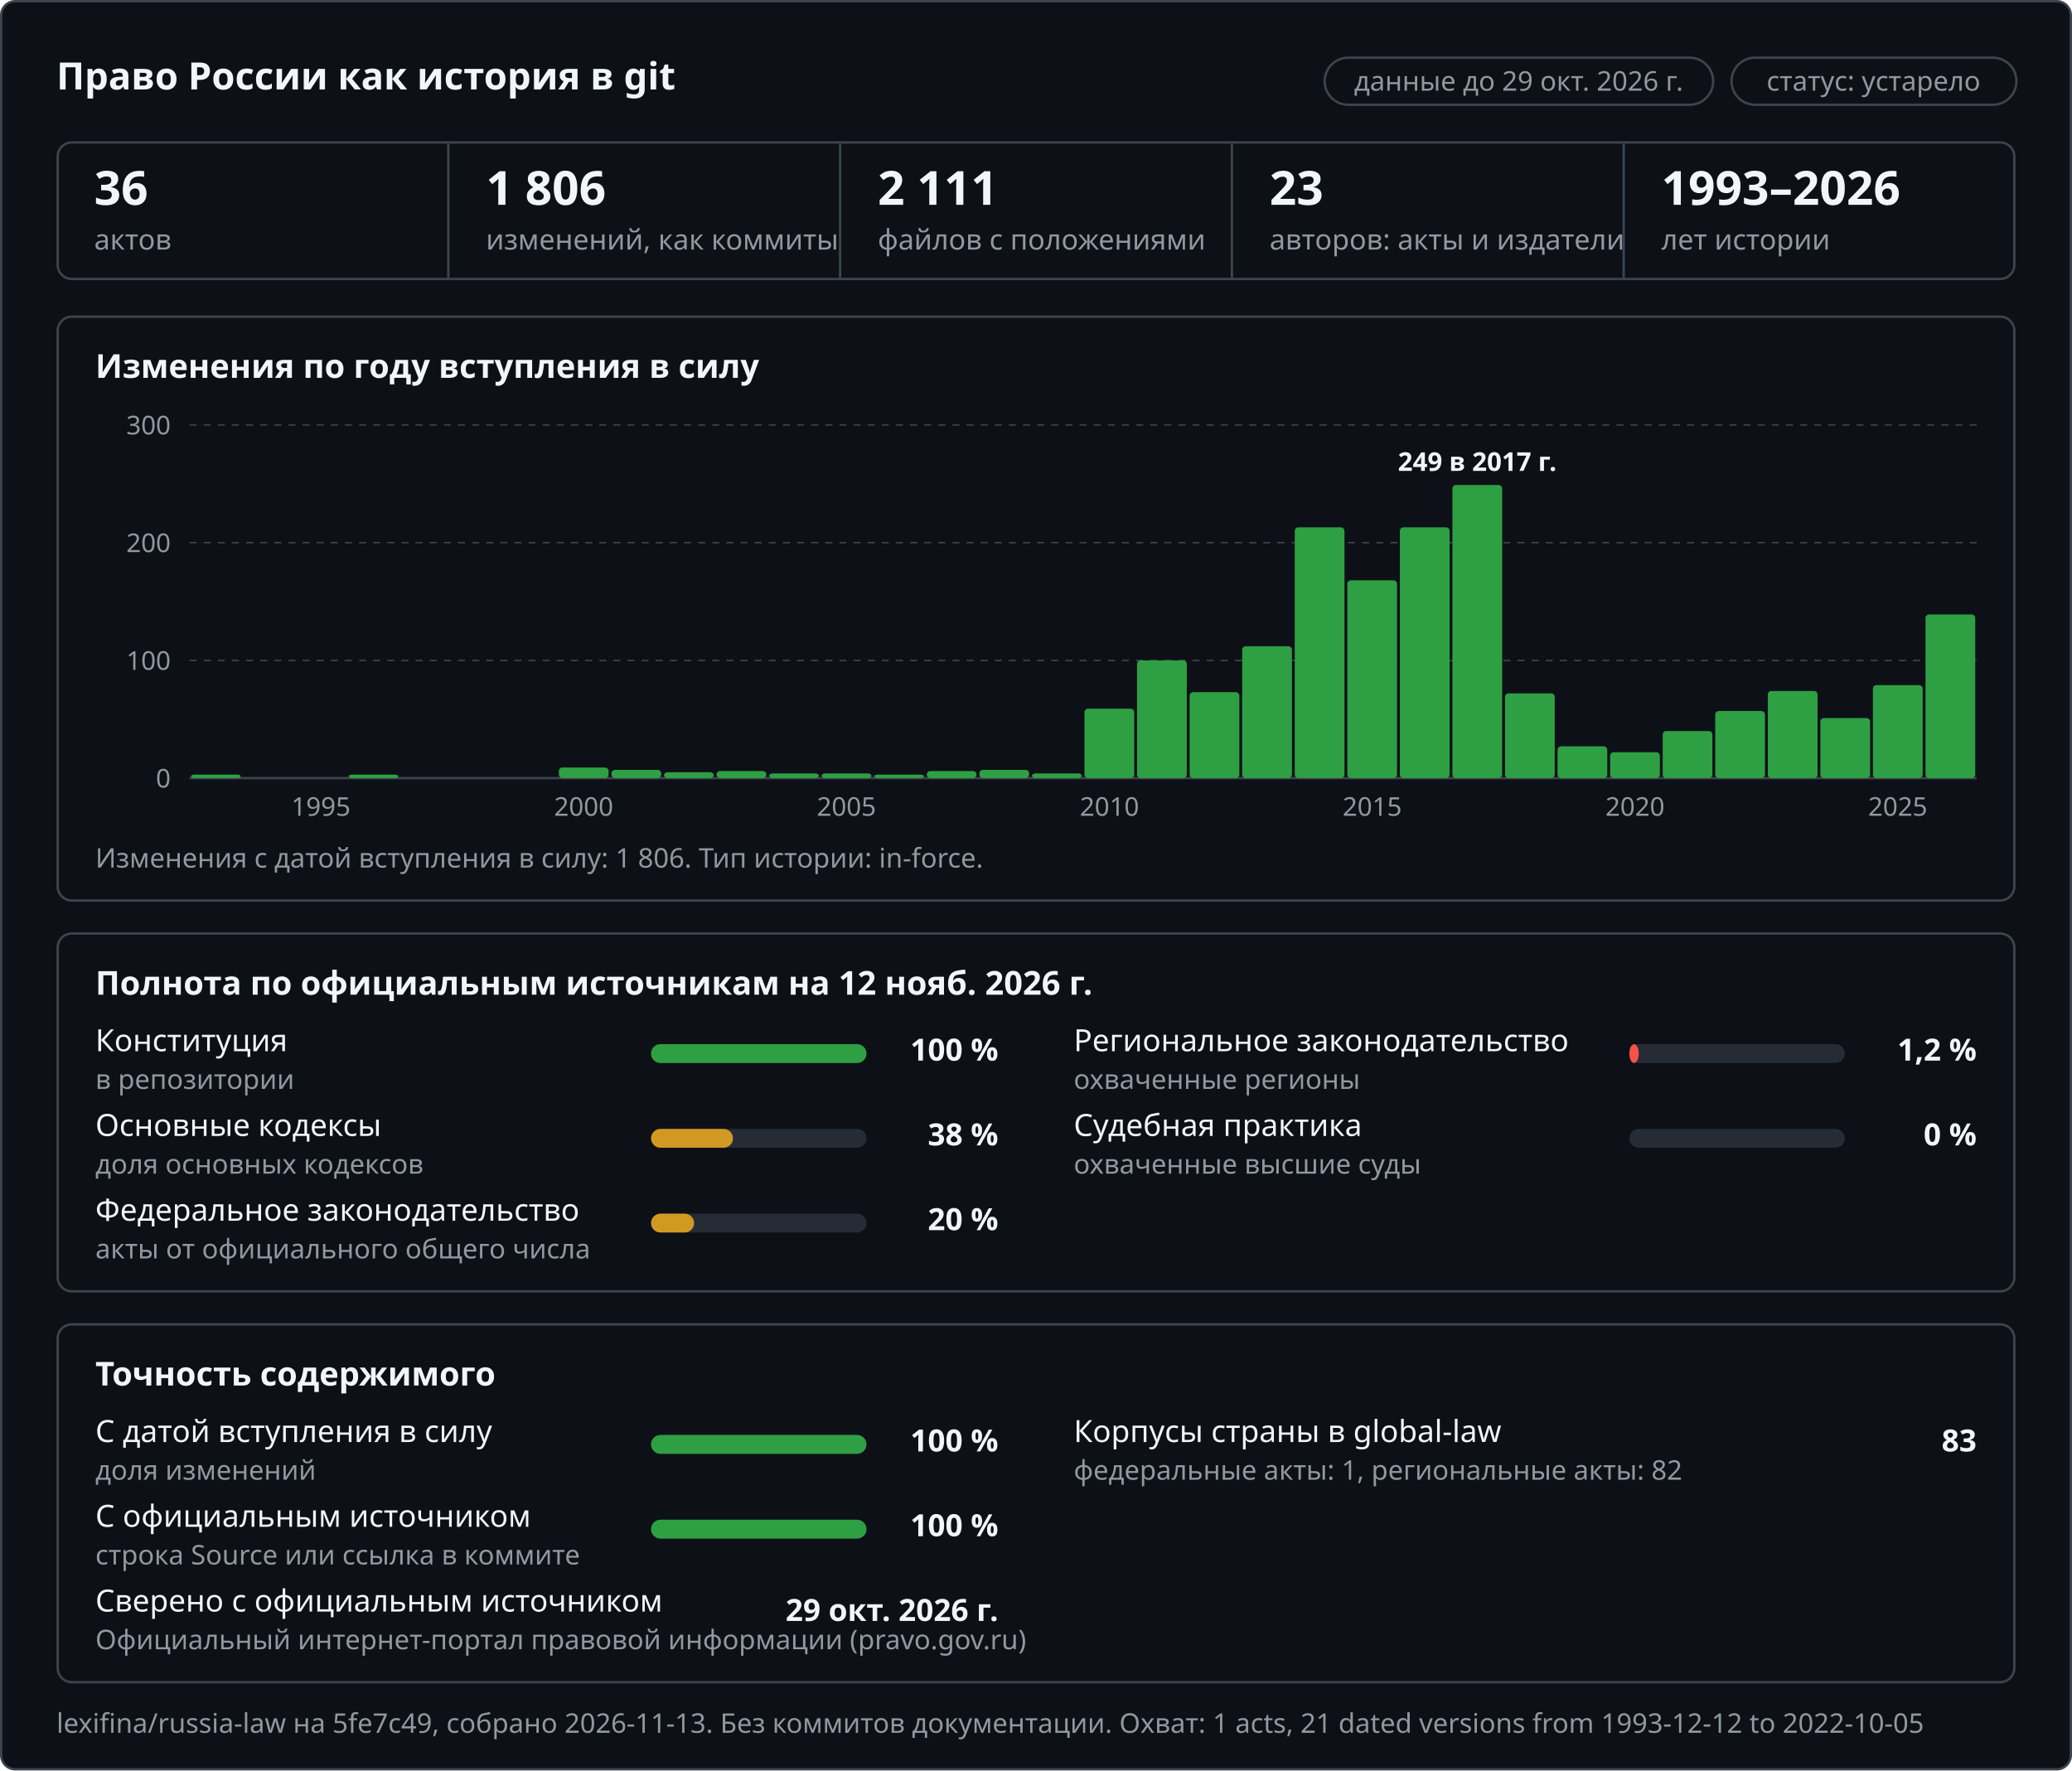
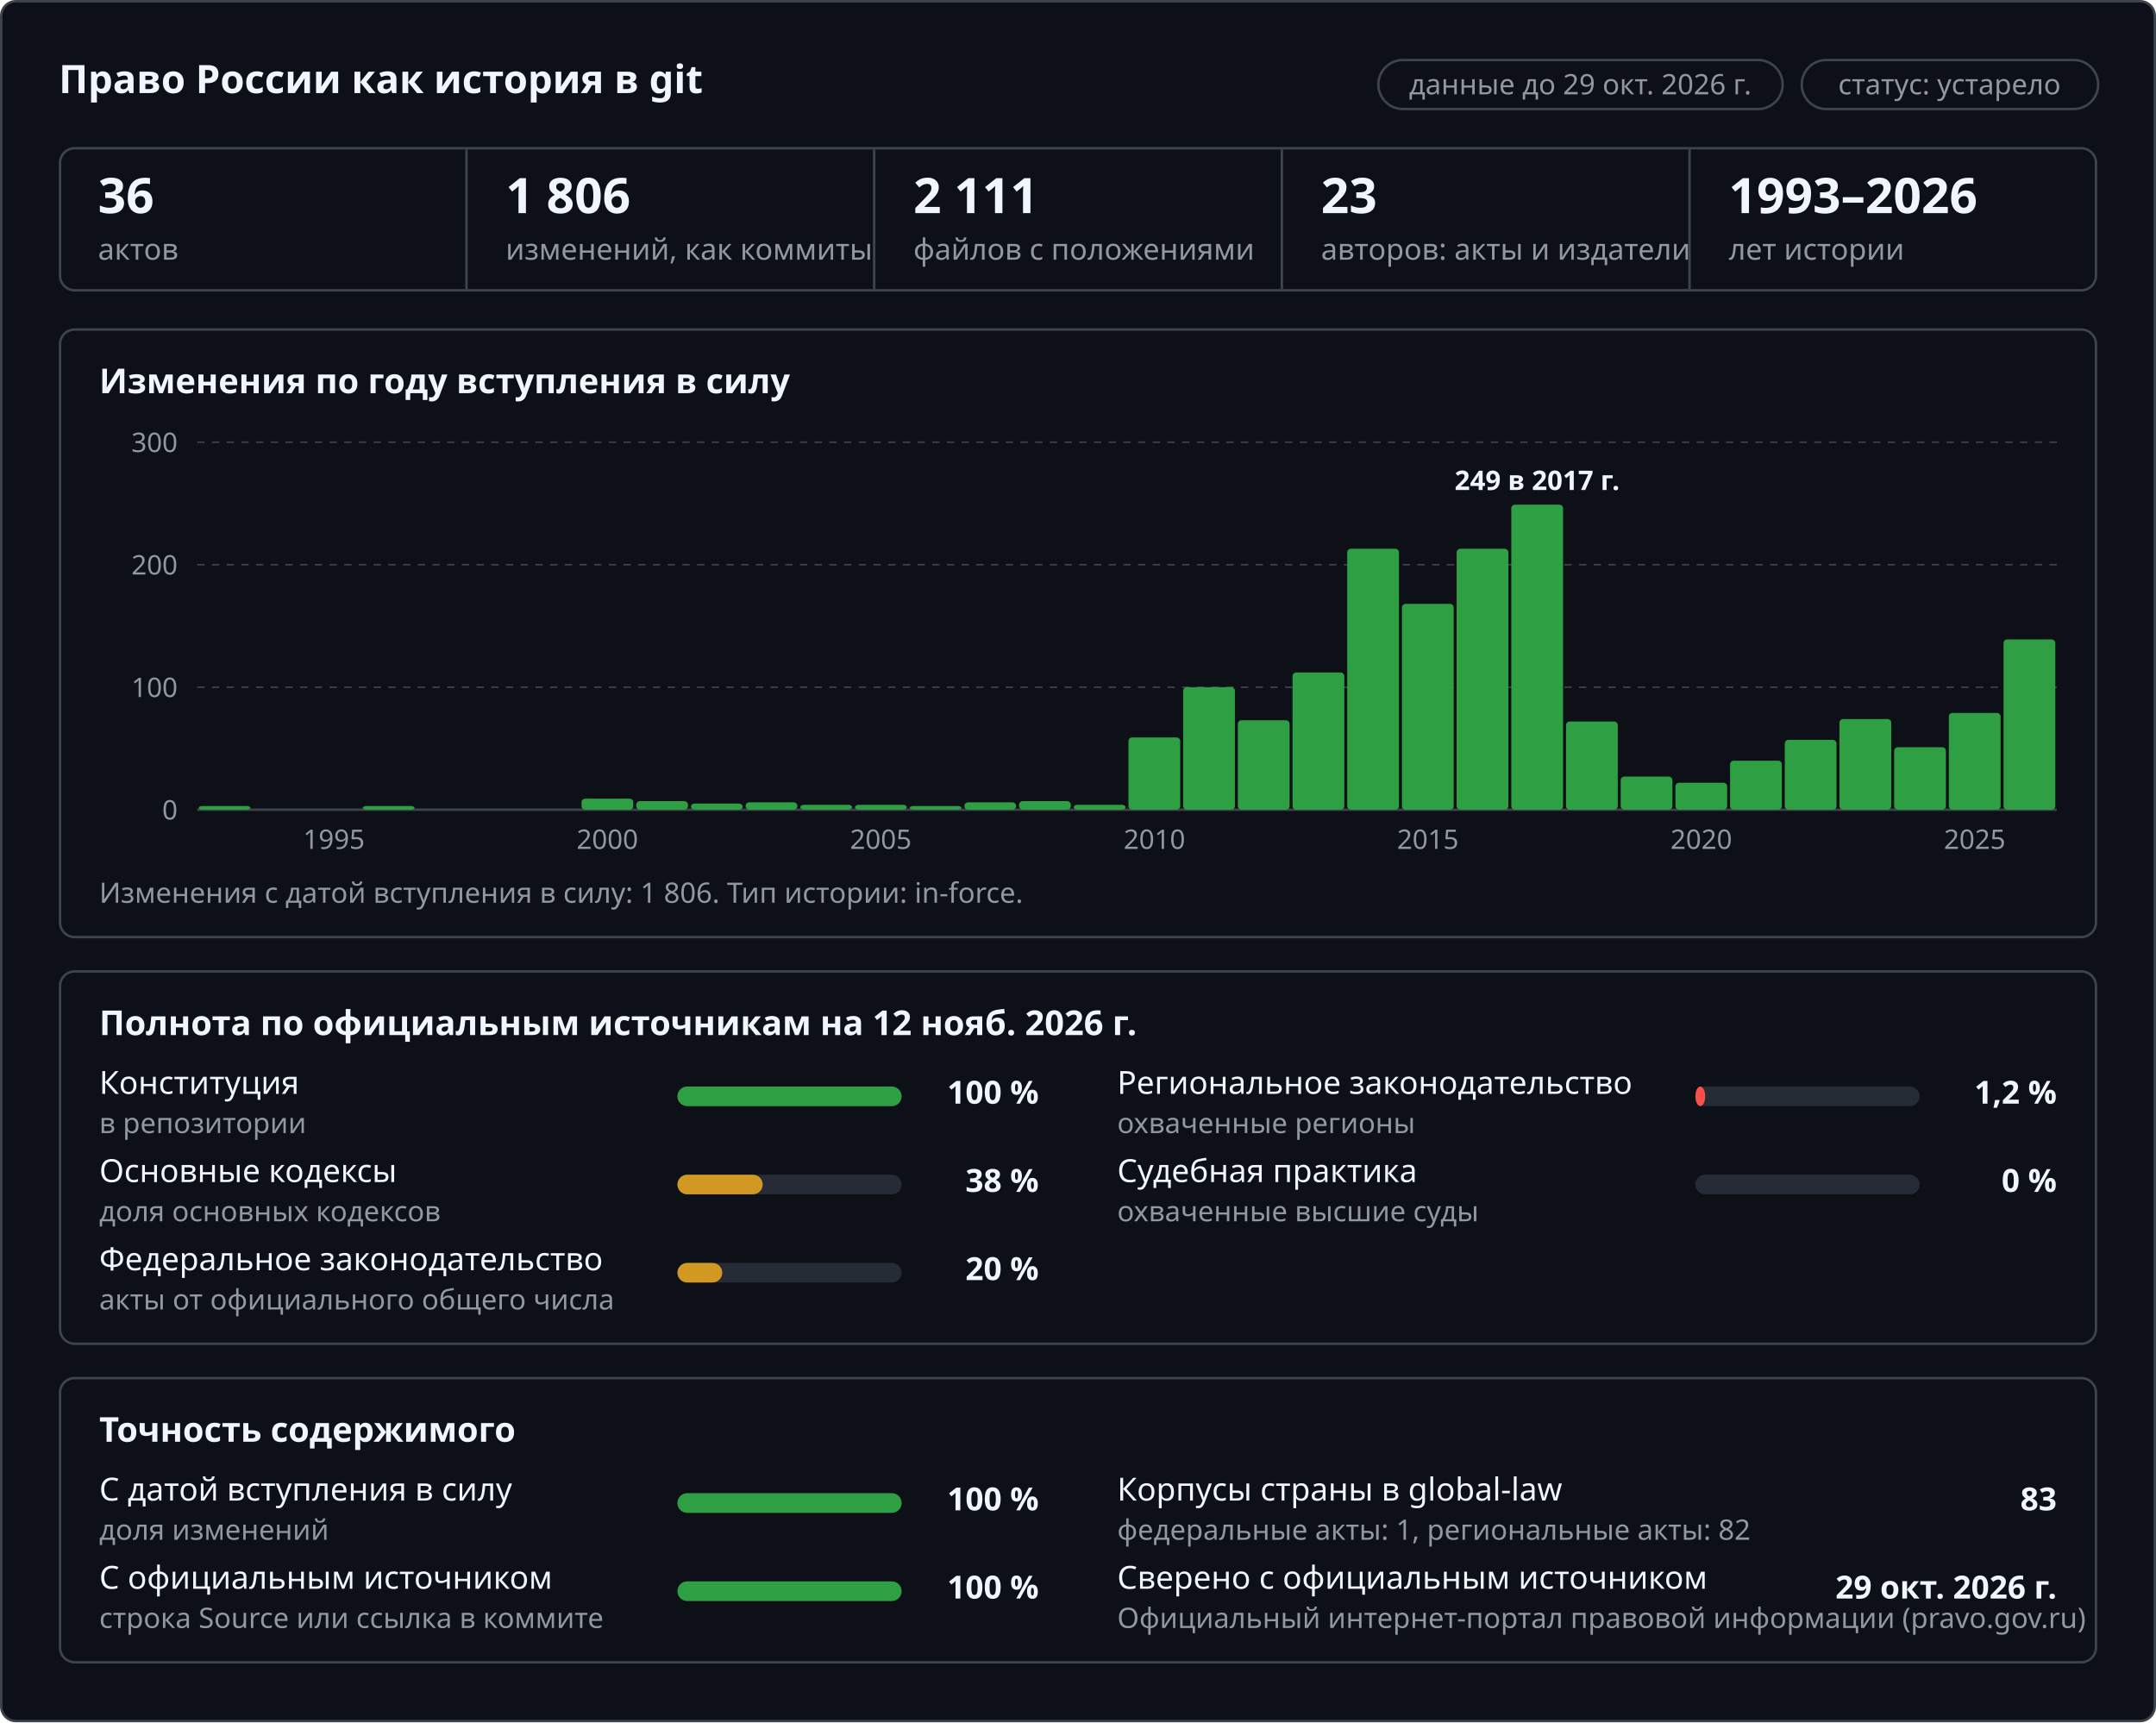
- <svg xmlns="http://www.w3.org/2000/svg" width="880" height="752" viewBox="0 0 880 752" font-family="-apple-system,BlinkMacSystemFont,Segoe UI,Noto Sans,Helvetica,Arial,sans-serif">
-   <rect x="0.5" y="0.5" width="879" height="751" rx="6" fill="#0d1117" stroke="#3d444d" />
+ <svg xmlns="http://www.w3.org/2000/svg" width="880" height="703" viewBox="0 0 880 703" font-family="-apple-system,BlinkMacSystemFont,Segoe UI,Noto Sans,Helvetica,Arial,sans-serif">
+   <rect x="0.5" y="0.5" width="879" height="702" rx="6" fill="#0d1117" stroke="#3d444d" />
  <text x="24" y="38" font-size="16" font-weight="600" fill="#f0f6fc">Право России как история в git</text>
  <rect x="562.6" y="24.5" width="165" height="20" rx="10" fill="none" stroke="#3d444d" />
  <text x="645.0" y="38.5" font-size="11.5" font-weight="500" text-anchor="middle" fill="#9198a1">данные до 29 окт. 2026 г.</text>
  <rect x="735.4" y="24.5" width="121" height="20" rx="10" fill="none" stroke="#3d444d" />
  <text x="795.7" y="38.5" font-size="11.5" font-weight="500" text-anchor="middle" fill="#9198a1">статус: устарело</text>
  <rect x="24.5" y="60.5" width="831" height="58" rx="6" fill="#0d1117" stroke="#3d444d" />
  <text x="40.0" y="87" font-size="20" font-weight="600" fill="#f0f6fc">36</text>
  <text x="40.0" y="106" font-size="12" fill="#9198a1">актов</text>
  <line x1="190.4" y1="61" x2="190.4" y2="118" stroke="#3d444d" />
  <text x="206.4" y="87" font-size="20" font-weight="600" fill="#f0f6fc">1 806</text>
  <text x="206.4" y="106" font-size="12" fill="#9198a1">изменений, как коммиты</text>
  <line x1="356.8" y1="61" x2="356.8" y2="118" stroke="#3d444d" />
  <text x="372.8" y="87" font-size="20" font-weight="600" fill="#f0f6fc">2 111</text>
  <text x="372.8" y="106" font-size="12" fill="#9198a1">файлов с положениями</text>
  <line x1="523.2" y1="61" x2="523.2" y2="118" stroke="#3d444d" />
  <text x="539.2" y="87" font-size="20" font-weight="600" fill="#f0f6fc">23</text>
  <text x="539.2" y="106" font-size="12" fill="#9198a1" textLength="142" lengthAdjust="spacingAndGlyphs">авторов: акты и издатели</text>
  <line x1="689.6" y1="61" x2="689.6" y2="118" stroke="#3d444d" />
  <text x="705.6" y="87" font-size="20" font-weight="600" fill="#f0f6fc">1993–2026</text>
  <text x="705.6" y="106" font-size="12" fill="#9198a1">лет истории</text>
  <rect x="24.5" y="134.5" width="831" height="248" rx="6" fill="#0d1117" stroke="#3d444d" />
  <text x="40.5" y="160.5" font-size="14" font-weight="600" fill="#f0f6fc">Изменения по году вступления в силу</text>
  <line x1="80.5" y1="330.5" x2="839.5" y2="330.5" stroke="#3d444d" stroke-width="1" />
  <text x="72.5" y="334.5" font-size="11" text-anchor="end" fill="#9198a1">0</text>
  <line x1="80.5" y1="280.5" x2="839.5" y2="280.5" stroke="#3d444d" stroke-width="0.6" stroke-dasharray="3 3" />
  <text x="72.5" y="284.5" font-size="11" text-anchor="end" fill="#9198a1">100</text>
  <line x1="80.5" y1="230.5" x2="839.5" y2="230.5" stroke="#3d444d" stroke-width="0.6" stroke-dasharray="3 3" />
  <text x="72.5" y="234.5" font-size="11" text-anchor="end" fill="#9198a1">200</text>
  <line x1="80.5" y1="180.5" x2="839.5" y2="180.5" stroke="#3d444d" stroke-width="0.6" stroke-dasharray="3 3" />
  <text x="72.5" y="184.5" font-size="11" text-anchor="end" fill="#9198a1">300</text>
  <rect x="81.10" y="329.0" width="21.12" height="1.5" rx="1.5" fill="#2ea043" />
  <text x="136.3" y="346.5" font-size="11" text-anchor="middle" fill="#9198a1">1995</text>
  <rect x="148.07" y="329.0" width="21.12" height="1.5" rx="1.5" fill="#2ea043" />
  <rect x="237.36" y="326.0" width="21.12" height="4.5" rx="1.5" fill="#2ea043" />
  <text x="247.9" y="346.5" font-size="11" text-anchor="middle" fill="#9198a1">2000</text>
  <rect x="259.69" y="327.0" width="21.12" height="3.5" rx="1.5" fill="#2ea043" />
  <rect x="282.01" y="328.0" width="21.12" height="2.5" rx="1.5" fill="#2ea043" />
  <rect x="304.34" y="327.5" width="21.12" height="3.0" rx="1.5" fill="#2ea043" />
  <rect x="326.66" y="328.5" width="21.12" height="2.0" rx="1.5" fill="#2ea043" />
  <rect x="348.98" y="328.5" width="21.12" height="2.0" rx="1.5" fill="#2ea043" />
  <text x="359.5" y="346.5" font-size="11" text-anchor="middle" fill="#9198a1">2005</text>
  <rect x="371.31" y="329.0" width="21.12" height="1.5" rx="1.5" fill="#2ea043" />
  <rect x="393.63" y="327.5" width="21.12" height="3.0" rx="1.5" fill="#2ea043" />
  <rect x="415.95" y="327.0" width="21.12" height="3.5" rx="1.5" fill="#2ea043" />
  <rect x="438.28" y="328.5" width="21.12" height="2.0" rx="1.5" fill="#2ea043" />
  <rect x="460.60" y="301.0" width="21.12" height="29.5" rx="1.5" fill="#2ea043" />
  <text x="471.2" y="346.5" font-size="11" text-anchor="middle" fill="#9198a1">2010</text>
  <rect x="482.92" y="280.5" width="21.12" height="50.0" rx="1.5" fill="#2ea043" />
  <rect x="505.25" y="294.0" width="21.12" height="36.5" rx="1.5" fill="#2ea043" />
  <rect x="527.57" y="274.5" width="21.12" height="56.0" rx="1.5" fill="#2ea043" />
  <rect x="549.89" y="224.0" width="21.12" height="106.5" rx="1.5" fill="#2ea043" />
  <rect x="572.22" y="246.5" width="21.12" height="84.0" rx="1.5" fill="#2ea043" />
  <text x="582.8" y="346.5" font-size="11" text-anchor="middle" fill="#9198a1">2015</text>
  <rect x="594.54" y="224.0" width="21.12" height="106.5" rx="1.5" fill="#2ea043" />
  <rect x="616.86" y="206.0" width="21.12" height="124.5" rx="1.5" fill="#2ea043" />
  <text x="627.4" y="200.0" font-size="11" font-weight="600" text-anchor="middle" fill="#f0f6fc">249 в 2017 г.</text>
  <rect x="639.19" y="294.5" width="21.12" height="36.0" rx="1.5" fill="#2ea043" />
  <rect x="661.51" y="317.0" width="21.12" height="13.5" rx="1.5" fill="#2ea043" />
  <rect x="683.84" y="319.5" width="21.12" height="11.0" rx="1.5" fill="#2ea043" />
  <text x="694.4" y="346.5" font-size="11" text-anchor="middle" fill="#9198a1">2020</text>
  <rect x="706.16" y="310.5" width="21.12" height="20.0" rx="1.5" fill="#2ea043" />
  <rect x="728.48" y="302.0" width="21.12" height="28.5" rx="1.5" fill="#2ea043" />
  <rect x="750.81" y="293.5" width="21.12" height="37.0" rx="1.5" fill="#2ea043" />
  <rect x="773.13" y="305.0" width="21.12" height="25.5" rx="1.5" fill="#2ea043" />
  <rect x="795.45" y="291.0" width="21.12" height="39.5" rx="1.5" fill="#2ea043" />
  <text x="806.0" y="346.5" font-size="11" text-anchor="middle" fill="#9198a1">2025</text>
  <rect x="817.78" y="261.0" width="21.12" height="69.5" rx="1.5" fill="#2ea043" />
  <text x="40.5" y="368.5" font-size="11.5" fill="#9198a1">Изменения с датой вступления в силу: 1 806. Тип истории: in-force.</text>
  <rect x="24.5" y="396.5" width="831" height="152" rx="6" fill="#0d1117" stroke="#3d444d" />
  <text x="40.5" y="422.5" font-size="14" font-weight="600" fill="#f0f6fc">Полнота по официальным источникам на 12 нояб. 2026 г.</text>
  <text x="40.5" y="446.5" font-size="13" fill="#f0f6fc">Конституция</text>
  <text x="40.5" y="462.5" font-size="11.5" fill="#9198a1">в репозитории</text>
  <g>
    <rect x="276.5" y="443.5" width="91.5" height="8" rx="4" fill="#262c36" />
    <rect x="276.5" y="443.5" width="91.5" height="8" rx="4" fill="#2ea043" />
  </g>
  <text x="424.0" y="450.5" font-size="13" font-weight="600" text-anchor="end" fill="#f0f6fc">100 %</text>
  <text x="40.5" y="482.5" font-size="13" fill="#f0f6fc">Основные кодексы</text>
  <text x="40.5" y="498.5" font-size="11.5" fill="#9198a1">доля основных кодексов</text>
  <g>
    <rect x="276.5" y="479.5" width="91.5" height="8" rx="4" fill="#262c36" />
    <rect x="276.5" y="479.5" width="34.8" height="8" rx="4" fill="#d29922" />
  </g>
  <text x="424.0" y="486.5" font-size="13" font-weight="600" text-anchor="end" fill="#f0f6fc">38 %</text>
  <text x="40.5" y="518.5" font-size="13" fill="#f0f6fc">Федеральное законодательство</text>
  <text x="40.5" y="534.5" font-size="11.5" fill="#9198a1">акты от официального общего числа</text>
  <g>
    <rect x="276.5" y="515.5" width="91.5" height="8" rx="4" fill="#262c36" />
    <rect x="276.5" y="515.5" width="18.3" height="8" rx="4" fill="#d29922" />
  </g>
  <text x="424.0" y="522.5" font-size="13" font-weight="600" text-anchor="end" fill="#f0f6fc">20 %</text>
  <text x="456.0" y="446.5" font-size="13" fill="#f0f6fc">Региональное законодательство</text>
  <text x="456.0" y="462.5" font-size="11.5" fill="#9198a1">охваченные регионы</text>
  <g>
    <rect x="692.0" y="443.5" width="91.5" height="8" rx="4" fill="#262c36" />
    <rect x="692.0" y="443.5" width="4.0" height="8" rx="4" fill="#f85149" />
  </g>
  <text x="839.5" y="450.5" font-size="13" font-weight="600" text-anchor="end" fill="#f0f6fc">1,2 %</text>
  <text x="456.0" y="482.5" font-size="13" fill="#f0f6fc">Судебная практика</text>
  <text x="456.0" y="498.5" font-size="11.5" fill="#9198a1">охваченные высшие суды</text>
  <g>
    <rect x="692.0" y="479.5" width="91.5" height="8" rx="4" fill="#262c36" />
  </g>
  <text x="839.5" y="486.5" font-size="13" font-weight="600" text-anchor="end" fill="#f0f6fc">0 %</text>
-   <rect x="24.5" y="562.5" width="831" height="152" rx="6" fill="#0d1117" stroke="#3d444d" />
+   <rect x="24.5" y="562.5" width="831" height="116" rx="6" fill="#0d1117" stroke="#3d444d" />
  <text x="40.5" y="588.5" font-size="14" font-weight="600" fill="#f0f6fc">Точность содержимого</text>
  <text x="40.5" y="612.5" font-size="13" fill="#f0f6fc">С датой вступления в силу</text>
  <text x="40.5" y="628.5" font-size="11.5" fill="#9198a1">доля изменений</text>
  <g>
    <rect x="276.5" y="609.5" width="91.5" height="8" rx="4" fill="#262c36" />
    <rect x="276.5" y="609.5" width="91.5" height="8" rx="4" fill="#2ea043" />
  </g>
  <text x="424.0" y="616.5" font-size="13" font-weight="600" text-anchor="end" fill="#f0f6fc">100 %</text>
  <text x="40.5" y="648.5" font-size="13" fill="#f0f6fc">С официальным источником</text>
  <text x="40.5" y="664.5" font-size="11.5" fill="#9198a1">строка Source или ссылка в коммите</text>
  <g>
    <rect x="276.5" y="645.5" width="91.5" height="8" rx="4" fill="#262c36" />
    <rect x="276.5" y="645.5" width="91.5" height="8" rx="4" fill="#2ea043" />
  </g>
  <text x="424.0" y="652.5" font-size="13" font-weight="600" text-anchor="end" fill="#f0f6fc">100 %</text>
-   <text x="40.5" y="684.5" font-size="13" fill="#f0f6fc">Сверено с официальным источником</text>
-   <text x="40.5" y="700.5" font-size="11.5" fill="#9198a1">Официальный интернет-портал правовой информации (pravo.gov.ru)</text>
-   <text x="424.0" y="688.5" font-size="13" font-weight="600" text-anchor="end" fill="#f0f6fc">29 окт. 2026 г.</text>
  <text x="456.0" y="612.5" font-size="13" fill="#f0f6fc">Корпусы страны в global-law</text>
  <text x="456.0" y="628.5" font-size="11.5" fill="#9198a1">федеральные акты: 1, региональные акты: 82</text>
  <text x="839.5" y="616.5" font-size="13" font-weight="600" text-anchor="end" fill="#f0f6fc">83</text>
-   <text x="24" y="736" font-size="11.5" fill="#9198a1">lexifina/russia-law на 5fe7c49, собрано 2026-11-13. Без коммитов документации. Охват: 1 acts, 21 dated versions from 1993-12-12 to 2022-10-05</text>
+   <text x="456.0" y="648.5" font-size="13" fill="#f0f6fc">Сверено с официальным источником</text>
+   <text x="456.0" y="664.5" font-size="11.5" fill="#9198a1">Официальный интернет-портал правовой информации (pravo.gov.ru)</text>
+   <text x="839.5" y="652.5" font-size="13" font-weight="600" text-anchor="end" fill="#f0f6fc">29 окт. 2026 г.</text>
</svg>
